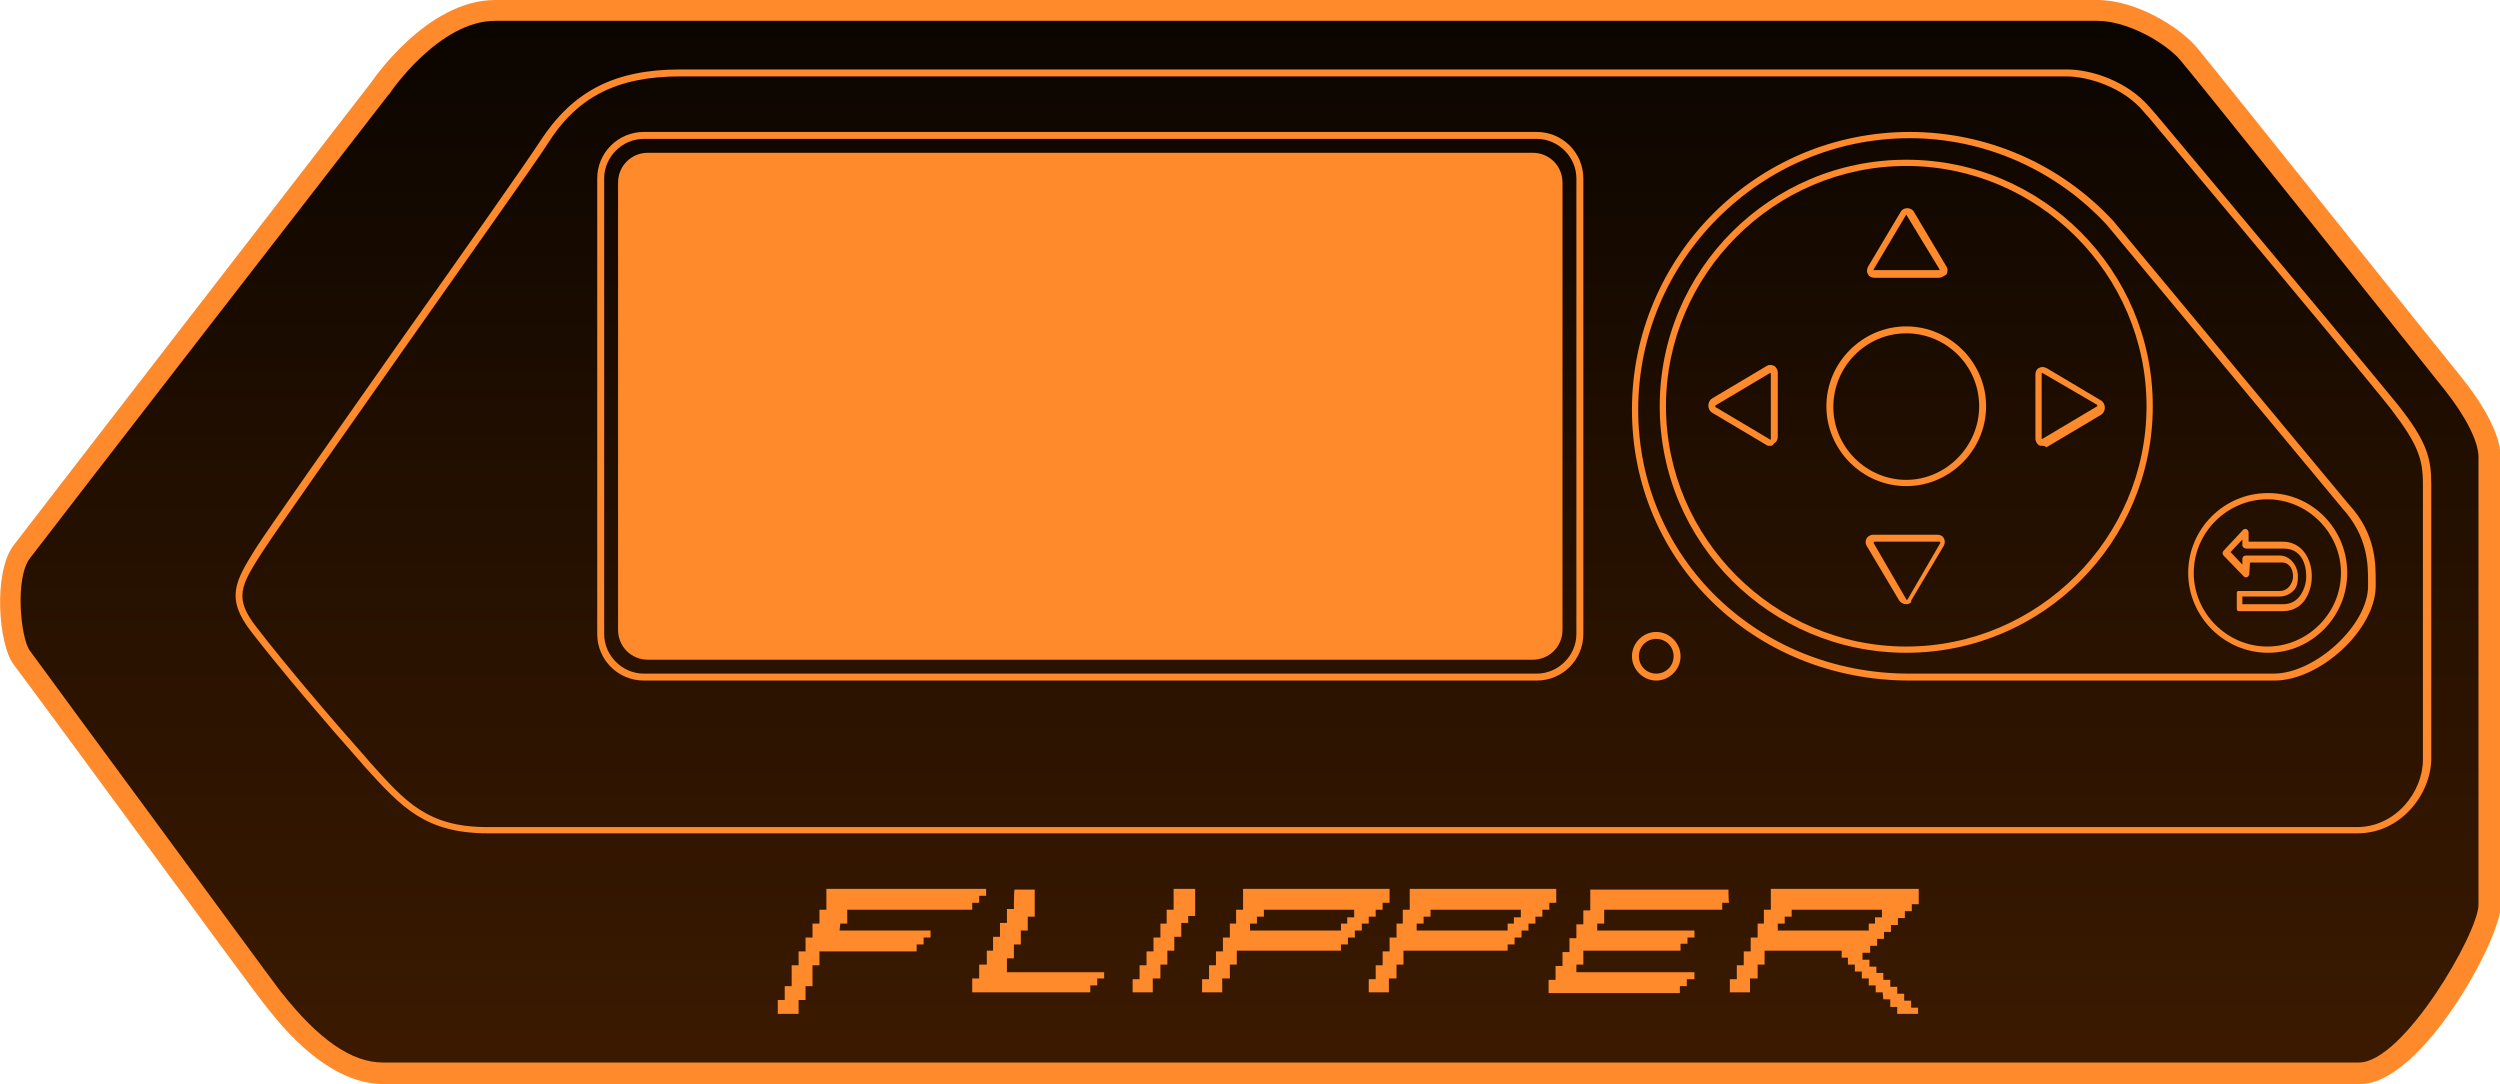
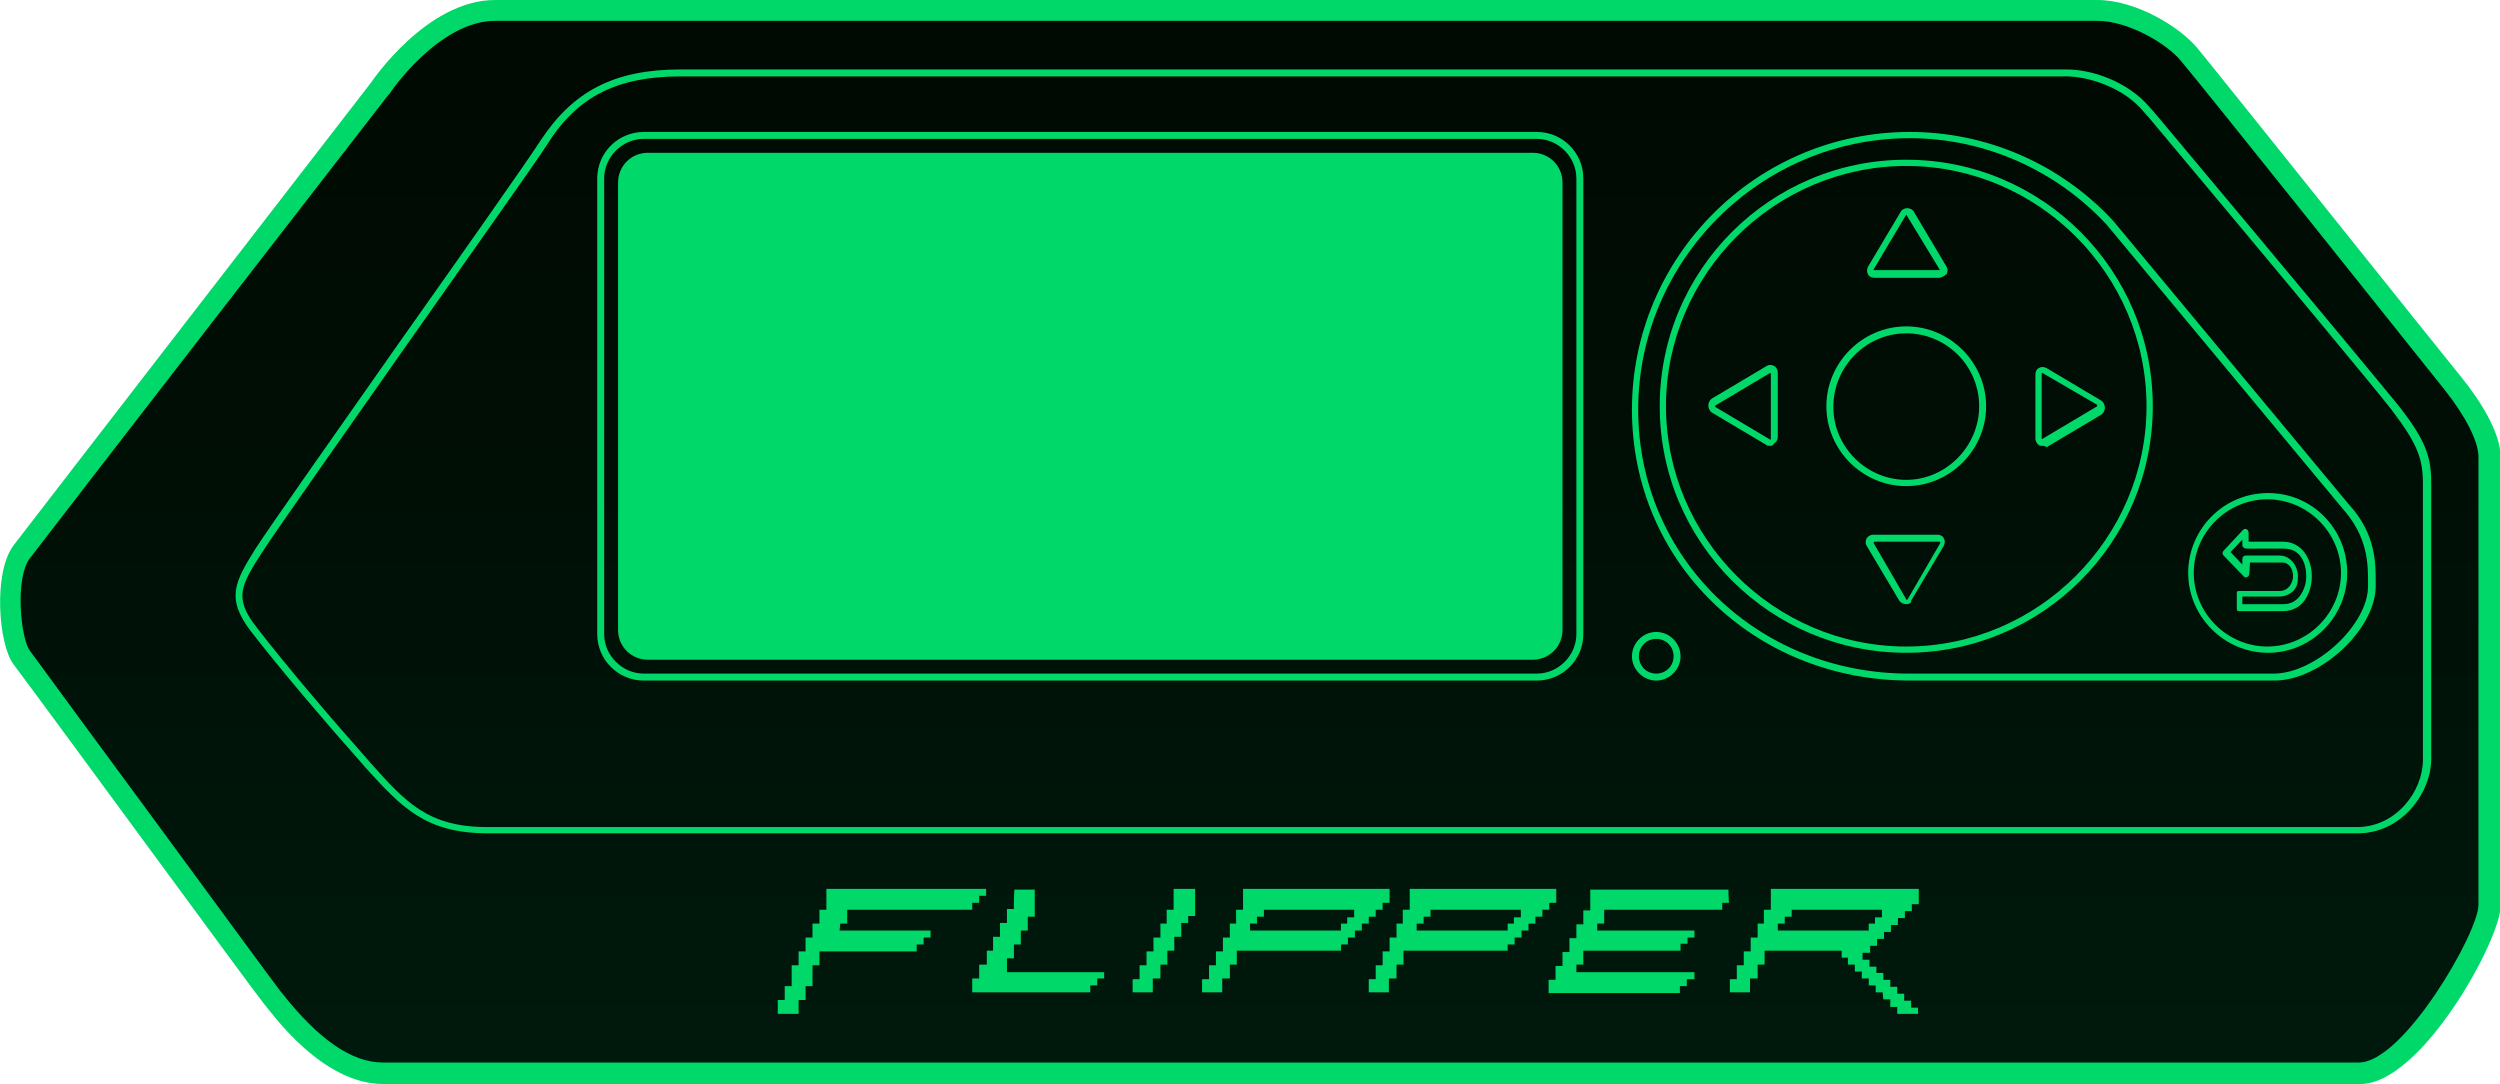
<svg xmlns="http://www.w3.org/2000/svg" version="1.1" id="Layer_5" x="0px" y="0px" viewBox="0 0 360 156" xml:space="preserve" width="360" height="156">
  <defs id="defs24" />
  <style type="text/css" id="style1">
	.st0{fill:url(#SVGID_1_);}
- 	.st1{fill:#FE8A2C;}
+ 	.st1{fill:#00D96A;}
</style>
  <g id="g24" transform="translate(-2)">
    <linearGradient id="SVGID_1_" gradientUnits="userSpaceOnUse" x1="181.887" y1="156.473" x2="181.887" y2="-1.285">
-       <stop offset="7.885129e-07" style="stop-color:#3C1A00" id="stop1" />
-       <stop offset="0.551" style="stop-color:#220F00" id="stop2" />
-       <stop offset="1" style="stop-color:#090400" id="stop3" />
+       <stop offset="7.885129e-07" style="stop-color:#001A0D" id="stop1" />
+       <stop offset="0.551" style="stop-color:#000F06" id="stop2" />
+       <stop offset="1" style="stop-color:#000902" id="stop3" />
    </linearGradient>
    <path class="st0" d="m 303.3,1.2 c 0,0 -219.9,0 -229.7,0 -9.8,0 -17,10.3 -17,10.3 0,0 -49.3,63.9 -51.4,66.8 -3,4 -2.1,14.1 0,17 5.9,8 34.5,47.1 35.8,48.8 1.4,1.7 7.7,11.1 16.5,11.1 8.8,0 278.7,0 283.5,0 8.7,0 19.6,-20.2 19.6,-25.2 0,-5 -0.3,-58.9 -0.3,-64.5 0,-3.7 -2.6,-8.4 -5.1,-11.5 C 352.9,51.2 319.9,10 317,6.5 314.5,3.6 308.8,1.2 303.3,1.2 Z" id="path3" style="fill:url(#SVGID_1_)" />
    <g id="g4">
      <path class="st1" d="m 304,3 c 4.5,0 10,3.3 12,5.7 2.9,3.4 35.3,44 38,47.4 3.1,3.9 4.9,7.5 4.9,9.7 v 64.5 c 0,4 -10.8,22.7 -17.2,22.7 H 57.1 c -4.5,0 -9.3,-3.4 -14.5,-10 -0.2,-0.2 -0.3,-0.4 -0.4,-0.5 -0.7,-0.9 -10.1,-13.7 -18.4,-25 C 16.5,107.6 9,97.4 6.3,93.7 5,92 4.1,83.3 6.3,80.4 8.4,77.6 57.4,14.3 57.9,13.7 L 58,13.6 58.1,13.5 C 58.1,13.4 65.2,3 73.3,3 H 304 m 0,-3 C 304,0 83.3,0 73.3,0 63.4,0 55.5,11.8 55.5,11.8 c 0,0 -49.4,63.9 -51.6,66.8 -2.9,4 -2.1,14.1 0,17 6,8 34.6,47.1 36,48.8 1.4,1.7 8.5,11.7 17.3,11.7 8.8,0 279.9,0 284.7,0 8.8,0 20.2,-20.8 20.2,-25.7 0,-4.9 0,-58.9 0,-64.5 0,-3.7 -3.1,-8.4 -5.6,-11.5 C 354.2,51.6 321.3,10.4 318.4,6.9 315.9,3.9 309.6,0 304,0 Z" id="path4" />
    </g>
    <g id="g10">
      <polygon class="st1" points="118,137 117,137 117,139 116,139 116,142 115,142 115,144 114,144 114,146 117,146 117,144 118,144 118,142 119,142 119,139 120,139 120,137 134,137 134,136 135,136 135,135 136,135 136,134 122.9,134 123,133 124,133 124,131 142,131 142,130 143,130 143,129 144,129 144,128 121,128 121,131 120,131 120,133 119,133 119,135 118,135 " id="polygon4" />
      <path class="st1" d="m 148.1,128.1 h 2.9 v 3.9 h -1 v 2 h -1 v 2 h -1 v 2 h -1 v 2 h 14 v 0.9 h -1 v 1 h -1 v 1 h -17 v -2 h 1 v -2 h 1.1 v -2 h 0.9 v -2 h 1 v -2 h 1 v -2 h 1 c 0,0.1 0,-2.8 0.1,-2.8 z" id="path5" />
      <path class="st1" d="m 171,128 v 3 h -1 v 2 h -0.9 v 2 h -1 v 2 h -1 v 2 h -1 v 2 h -1 v 1.9 h 2.9 v -2 h 1.1 v -2 h 1 v -2 h 1 v -2 h 1 v -2 h 1 v -1 h 1 V 128 c -0.1,0 -3.1,0 -3.1,0 z" id="path6" />
      <path class="st1" d="m 181,128 v 3 h -1 v 2 h -0.9 v 2 h -1 v 2 h -1 v 2 h -1 v 2 h -1 v 1.9 h 2.9 v -2 h 1.1 v -2 h 1 v -2 h 15 V 136 h 1 v -1 h 1 v -1 h 1 v -1 h 1 v -1 h 1 v -1 h 1 v -1 h 1 v -2 c -0.1,0 -21.1,0 -21.1,0 z m 15,4 v 1 h -0.9 v 1 H 182 v -1 h 1 v -1 h 1 v -1 h 13 v 1.1 h -1 z" id="path7" />
      <path class="st1" d="m 205,128 v 3 h -1 v 2 h -0.9 v 2 h -1 v 2 h -1 v 2 h -1 v 2 h -1 v 1.9 h 2.9 v -2 h 1.1 v -2 h 1 v -2 h 15 V 136 h 1 v -1 h 1 v -1 h 1 v -1 h 1 v -1 h 1 v -1 h 1 v -1 h 1 v -2 c -0.1,0 -21.1,0 -21.1,0 z m 15,4 v 1 h -0.9 v 1 H 206 v -1 h 1 v -1 h 1 v -1 h 13 v 1.1 h -1 z" id="path8" />
      <path class="st1" d="M 250.9,128.1 H 231 v 3 h -1 v 2 h -1 v 2 h -1 v 2 h -1 v 2 h -1 v 2 h -1 v 1.9 h 18.9 v -1 h 1 v -1 h 1.1 v -1 h -17 v -1.1 h 1 v -2 h 14 v -1 h 1 V 135 h 1 v -1 h -14 v -1 h 1 v -2 h 17 v -1 h 1 c -0.1,0 -0.1,-2 -0.1,-1.9 z" id="path9" />
      <path class="st1" d="m 257,128 v 3 h -1 v 2 h -0.9 v 2 h -1 v 2 h -1 v 2 h -1 v 2 h -1 v 1.9 h 2.9 v -2 h 1.1 v -2 h 1 v -2 h 11.1 v 1 h 0.9 v 1 h 1 v 1 h 1 v 1 h 1 v 1 h 1 v 1 h 1 l 0.1,1 h 1 v 1.1 h 1 v 1 h 3 v -0.9 h -1 v -1 h -1 v -1 h -1 v -1 h -1 v -1 h -1 v -1 h -1 v -0.9 h -1 v -1 h -1 v -1 h 1.1 v -1 h 1 v -1 h 1 v -1 h 1 v -1 h 1 v -1 h 1 v -1 h 1 v -1 h 1 V 128 c -0.3,0 -21.3,0 -21.3,0 z m 15,4 v 1 h -0.9 v 1 H 258 v -1 h 1 v -1 h 1 v -1 h 13 v 1.1 h -1 z" id="path10" />
    </g>
    <g id="g11">
      <path class="st1" d="M 223.3,98 H 94.7 C 91,98 88,95 88,91.3 V 25.7 C 88,22 91,19 94.7,19 h 128.6 c 3.7,0 6.7,3 6.7,6.7 v 65.6 c 0,3.7 -3,6.7 -6.7,6.7 z M 94.7,20 C 91.6,20 89,22.6 89,25.7 v 65.6 c 0,3.1 2.6,5.7 5.7,5.7 h 128.6 c 3.1,0 5.7,-2.6 5.7,-5.7 V 25.7 c 0,-3.1 -2.6,-5.7 -5.7,-5.7 z" id="path11" />
    </g>
    <g id="g12">
      <path class="st1" d="M 276.5,94 C 256.9,94 241,78.1 241,58.5 241,38.9 256.9,23 276.5,23 296.1,23 312,38.9 312,58.5 312,78.1 296.1,94 276.5,94 Z m 0,-70.1 c -19,0 -34.6,15.6 -34.6,34.6 0,19 15.6,34.6 34.6,34.6 19,0 34.6,-15.6 34.6,-34.6 0,-19 -15.6,-34.6 -34.6,-34.6 z" id="path12" />
    </g>
    <g id="g13">
      <path class="st1" d="m 328.6,94 c -6.3,0 -11.5,-5.2 -11.5,-11.5 0,-6.3 5.1,-11.5 11.5,-11.5 6.4,0 11.4,5.2 11.4,11.5 0,6.3 -5.1,11.5 -11.4,11.5 z m -0.1,-22.1 c -5.8,0 -10.6,4.8 -10.6,10.6 0,5.8 4.8,10.6 10.6,10.6 5.8,0 10.6,-4.8 10.6,-10.6 0,-5.8 -4.8,-10.6 -10.6,-10.6 z" id="path13" />
    </g>
    <g id="g14">
      <path class="st1" d="m 330.8,88 h -6.4 c -0.3,0 -0.3,-0.2 -0.3,-0.5 v -2 c 0,-0.3 0,-0.4 0.3,-0.4 h 5.9 c 0.6,0 1.1,-0.3 1.4,-0.7 0.3,-0.4 0.5,-0.9 0.5,-1.4 0,-1 -0.5,-2 -1.6,-2 H 326 l -0.1,1.6 c 0,0.2 -0.1,0.4 -0.3,0.5 -0.2,0.1 -0.4,0 -0.5,-0.1 l -2.9,-3 c -0.2,-0.2 -0.2,-0.5 0,-0.7 l 2.8,-3 c 0.1,-0.1 0.4,-0.2 0.5,-0.1 0.2,0.1 0.3,0.3 0.3,0.5 V 78 h 4.9 c 2.8,0 4.2,2.5 4.2,5 0,1.3 -0.4,2.5 -1,3.4 -0.7,1 -1.8,1.6 -3.1,1.6 z m -5.9,-1 h 5.9 c 1,0 1.8,-0.4 2.4,-1.2 0.5,-0.7 0.9,-1.7 0.9,-2.8 0,-1.9 -0.8,-4 -3.2,-4 h -5.4 c -0.3,0 -0.6,-0.2 -0.6,-0.5 v -0.8 l -1.7,1.8 1.7,1.8 v -0.8 c 0,-0.3 0.2,-0.5 0.5,-0.5 h 4.9 c 1.5,0 2.6,1.5 2.6,3 0,0.8 -0.1,1.4 -0.5,1.9 -0.5,0.6 -1.3,1 -2.1,1 h -5.4 z" id="path14" />
    </g>
    <g id="g15">
      <path class="st1" d="M 276.5,70 C 270.2,70 265,64.8 265,58.5 265,52.2 270.2,47 276.5,47 c 6.3,0 11.5,5.2 11.5,11.5 0,6.3 -5.2,11.5 -11.5,11.5 z m 0,-22 c -5.8,0 -10.5,4.8 -10.5,10.6 0,5.8 4.8,10.5 10.5,10.5 5.7,0 10.5,-4.8 10.5,-10.6 C 287,52.7 282.3,48 276.5,48 Z" id="path15" />
    </g>
    <g id="g16">
      <path class="st1" d="m 281.2,40 h -9.3 c -0.4,0 -0.8,-0.2 -0.9,-0.5 -0.2,-0.3 -0.2,-0.7 0,-1.1 l 4.7,-7.9 c 0.4,-0.7 1.5,-0.7 1.9,0 l 4.7,7.9 c 0.2,0.3 0.2,0.7 0,1.1 -0.4,0.3 -0.8,0.5 -1.1,0.5 z m -4.7,-9.1 c 0,0 -0.1,0.1 0,0 l -4.7,7.9 c 0,0 0,0.1 0,0.1 0,0 0,0 0.1,0 h 9.3 c 0,0 0.1,0 0.1,0 0,0 0,-0.1 0,-0.1 l -4.8,-7.9 c 0.1,0.1 0,0 0,0 z" id="path16" />
    </g>
    <g id="g17">
      <path class="st1" d="m 276.5,87 c -0.4,0 -0.8,-0.2 -1,-0.5 l -4.7,-7.9 c -0.2,-0.3 -0.2,-0.7 0,-1.1 0.2,-0.3 0.6,-0.5 0.9,-0.5 h 9.3 c 0.4,0 0.8,0.2 0.9,0.5 0.2,0.3 0.2,0.7 0,1.1 l -4.7,7.9 c 0.1,0.3 -0.3,0.5 -0.7,0.5 z m -4.6,-9 c -0.1,0 -0.1,0 0,0 -0.1,0.1 -0.1,0.1 -0.1,0.2 l 4.7,8.1 c 0,0.1 0.1,0.1 0.2,0 l 4.7,-8.1 c 0,0 0,-0.1 0,-0.1 0,0 0,-0.1 -0.1,-0.1 z" id="path17" />
    </g>
    <g id="g18">
      <path class="st1" d="m 296.1,64.2 c -0.2,0 -0.4,0 -0.5,-0.1 -0.3,-0.2 -0.5,-0.6 -0.5,-0.9 v -9.3 c 0,-0.4 0.2,-0.8 0.5,-0.9 0.3,-0.2 0.7,-0.2 1.1,0 l 7.9,4.7 c 0.3,0.2 0.5,0.6 0.5,1 0,0.4 -0.2,0.8 -0.5,1 l -7.9,4.7 c -0.3,-0.2 -0.4,-0.2 -0.6,-0.2 z m 0,-10.5 c -0.1,0 -0.1,0.1 0,0 -0.1,0 -0.1,0.1 -0.1,0.1 v 9.3 c 0,0 0,0.1 0,0.1 0,0 0.1,0 0.1,0 l 7.9,-4.7 c 0,0 0,0 0,-0.1 0,0 0,-0.1 0,-0.1 l -7.9,-4.6 c 0,0.1 0,0 0,0 z" id="path18" />
    </g>
    <g id="g19">
      <path class="st1" d="m 256.9,64.2 c -0.2,0 -0.4,0 -0.5,-0.1 l -7.9,-4.7 c -0.3,-0.2 -0.5,-0.6 -0.5,-1 0,-0.4 0.2,-0.8 0.5,-1 l 7.9,-4.7 c 0.3,-0.2 0.7,-0.2 1.1,0 0.3,0.2 0.5,0.6 0.5,0.9 v 9.3 c 0,0.4 -0.2,0.8 -0.5,0.9 -0.2,0.4 -0.4,0.4 -0.6,0.4 z m 0,-10.5 c 0,0 0,0.1 0,0 l -7.9,4.7 c 0,0 0,0 0,0.1 0,0 0,0.1 0,0.1 l 7.9,4.7 c 0,0 0.1,0 0.1,0 0,0 0,0 0,-0.1 v -9.3 c 0,-0.1 0,-0.1 -0.1,-0.2 0.1,0.1 0.1,0 0,0 z" id="path19" />
    </g>
    <g id="g20">
      <path class="st1" d="M 329.5,98 H 277 c -22.4,0 -40,-17.1 -40,-39 0,-22 17.9,-40 40,-40 11.1,0 21.7,4.6 29.3,12.8 l 33.9,40.8 c 4,4.3 3.9,8.7 3.9,11.3 v 0.6 C 344,90.7 336.1,98 329.5,98 Z M 277,19.9 c -21.5,0 -39.1,17.6 -39.1,39.1 0,21.3 17.2,38 39,38 h 52.5 c 6,0 13.6,-7 13.6,-12.6 v -0.6 c 0,-2.5 0,-6.5 -3.7,-10.6 L 305.4,32.4 C 298.1,24.5 287.8,19.9 277,19.9 Z" id="path20" />
    </g>
    <g id="g21">
      <path class="st1" d="m 240.5,98 c -1.9,0 -3.5,-1.6 -3.5,-3.5 0,-1.9 1.6,-3.5 3.5,-3.5 1.9,0 3.5,1.6 3.5,3.5 0,1.9 -1.6,3.5 -3.5,3.5 z m 0,-6 c -1.4,0 -2.5,1.1 -2.5,2.5 0,1.4 1.1,2.5 2.5,2.5 1.4,0 2.5,-1.1 2.5,-2.5 0,-1.4 -1.1,-2.5 -2.5,-2.5 z" id="path21" />
    </g>
    <g id="g22">
      <path class="st1" d="M 341.5,120 H 72.3 c -9.1,0 -12.5,-3.8 -17.7,-9.5 L 54,109.8 C 49.1,104.3 42.3,96.3 38.2,91 34.4,86.1 35.9,83.7 38.8,79 L 39,78.7 C 40.6,76.2 50.1,62.7 59.3,49.6 68.5,36.6 78,23.1 79.8,20.3 84.5,13.1 90.5,10 100,10 h 199.6 c 3.6,0 8.8,1.7 12,5.5 l 0.8,0.9 c 20.6,24.6 32.3,38.7 34.9,41.9 4.2,5.3 4.8,7.7 4.8,11.4 v 39.7 c -0.1,5 -4.4,10.6 -10.6,10.6 z M 100,11 C 90.9,11 85.1,13.9 80.8,20.8 79,23.6 69.4,37.1 60.2,50.2 51,63.3 41.5,76.8 39.9,79.3 l -0.2,0.3 c -3,4.7 -4.1,6.5 -0.7,10.8 4,5.2 10.8,13.2 15.7,18.7 l 0.6,0.7 c 5.1,5.7 8.3,9.3 16.9,9.3 h 269.2 c 5.6,0 9.5,-5.1 9.5,-9.7 V 69.7 c 0,-3.6 -0.7,-5.7 -4.6,-10.8 C 343.8,55.7 332.1,41.6 311.5,17 l -0.8,-0.9 C 307.8,12.6 302.8,11 299.5,11 Z" id="path22" />
    </g>
    <g id="g23">
      <path class="st1" d="M 222.7,95 H 95.3 C 92.9,95 91,93.1 91,90.7 V 26.3 C 91,23.9 92.9,22 95.3,22 h 127.4 c 2.4,0 4.3,1.9 4.3,4.3 v 64.4 c 0,2.4 -1.9,4.3 -4.3,4.3 z" id="path23" />
    </g>
  </g>
</svg>
